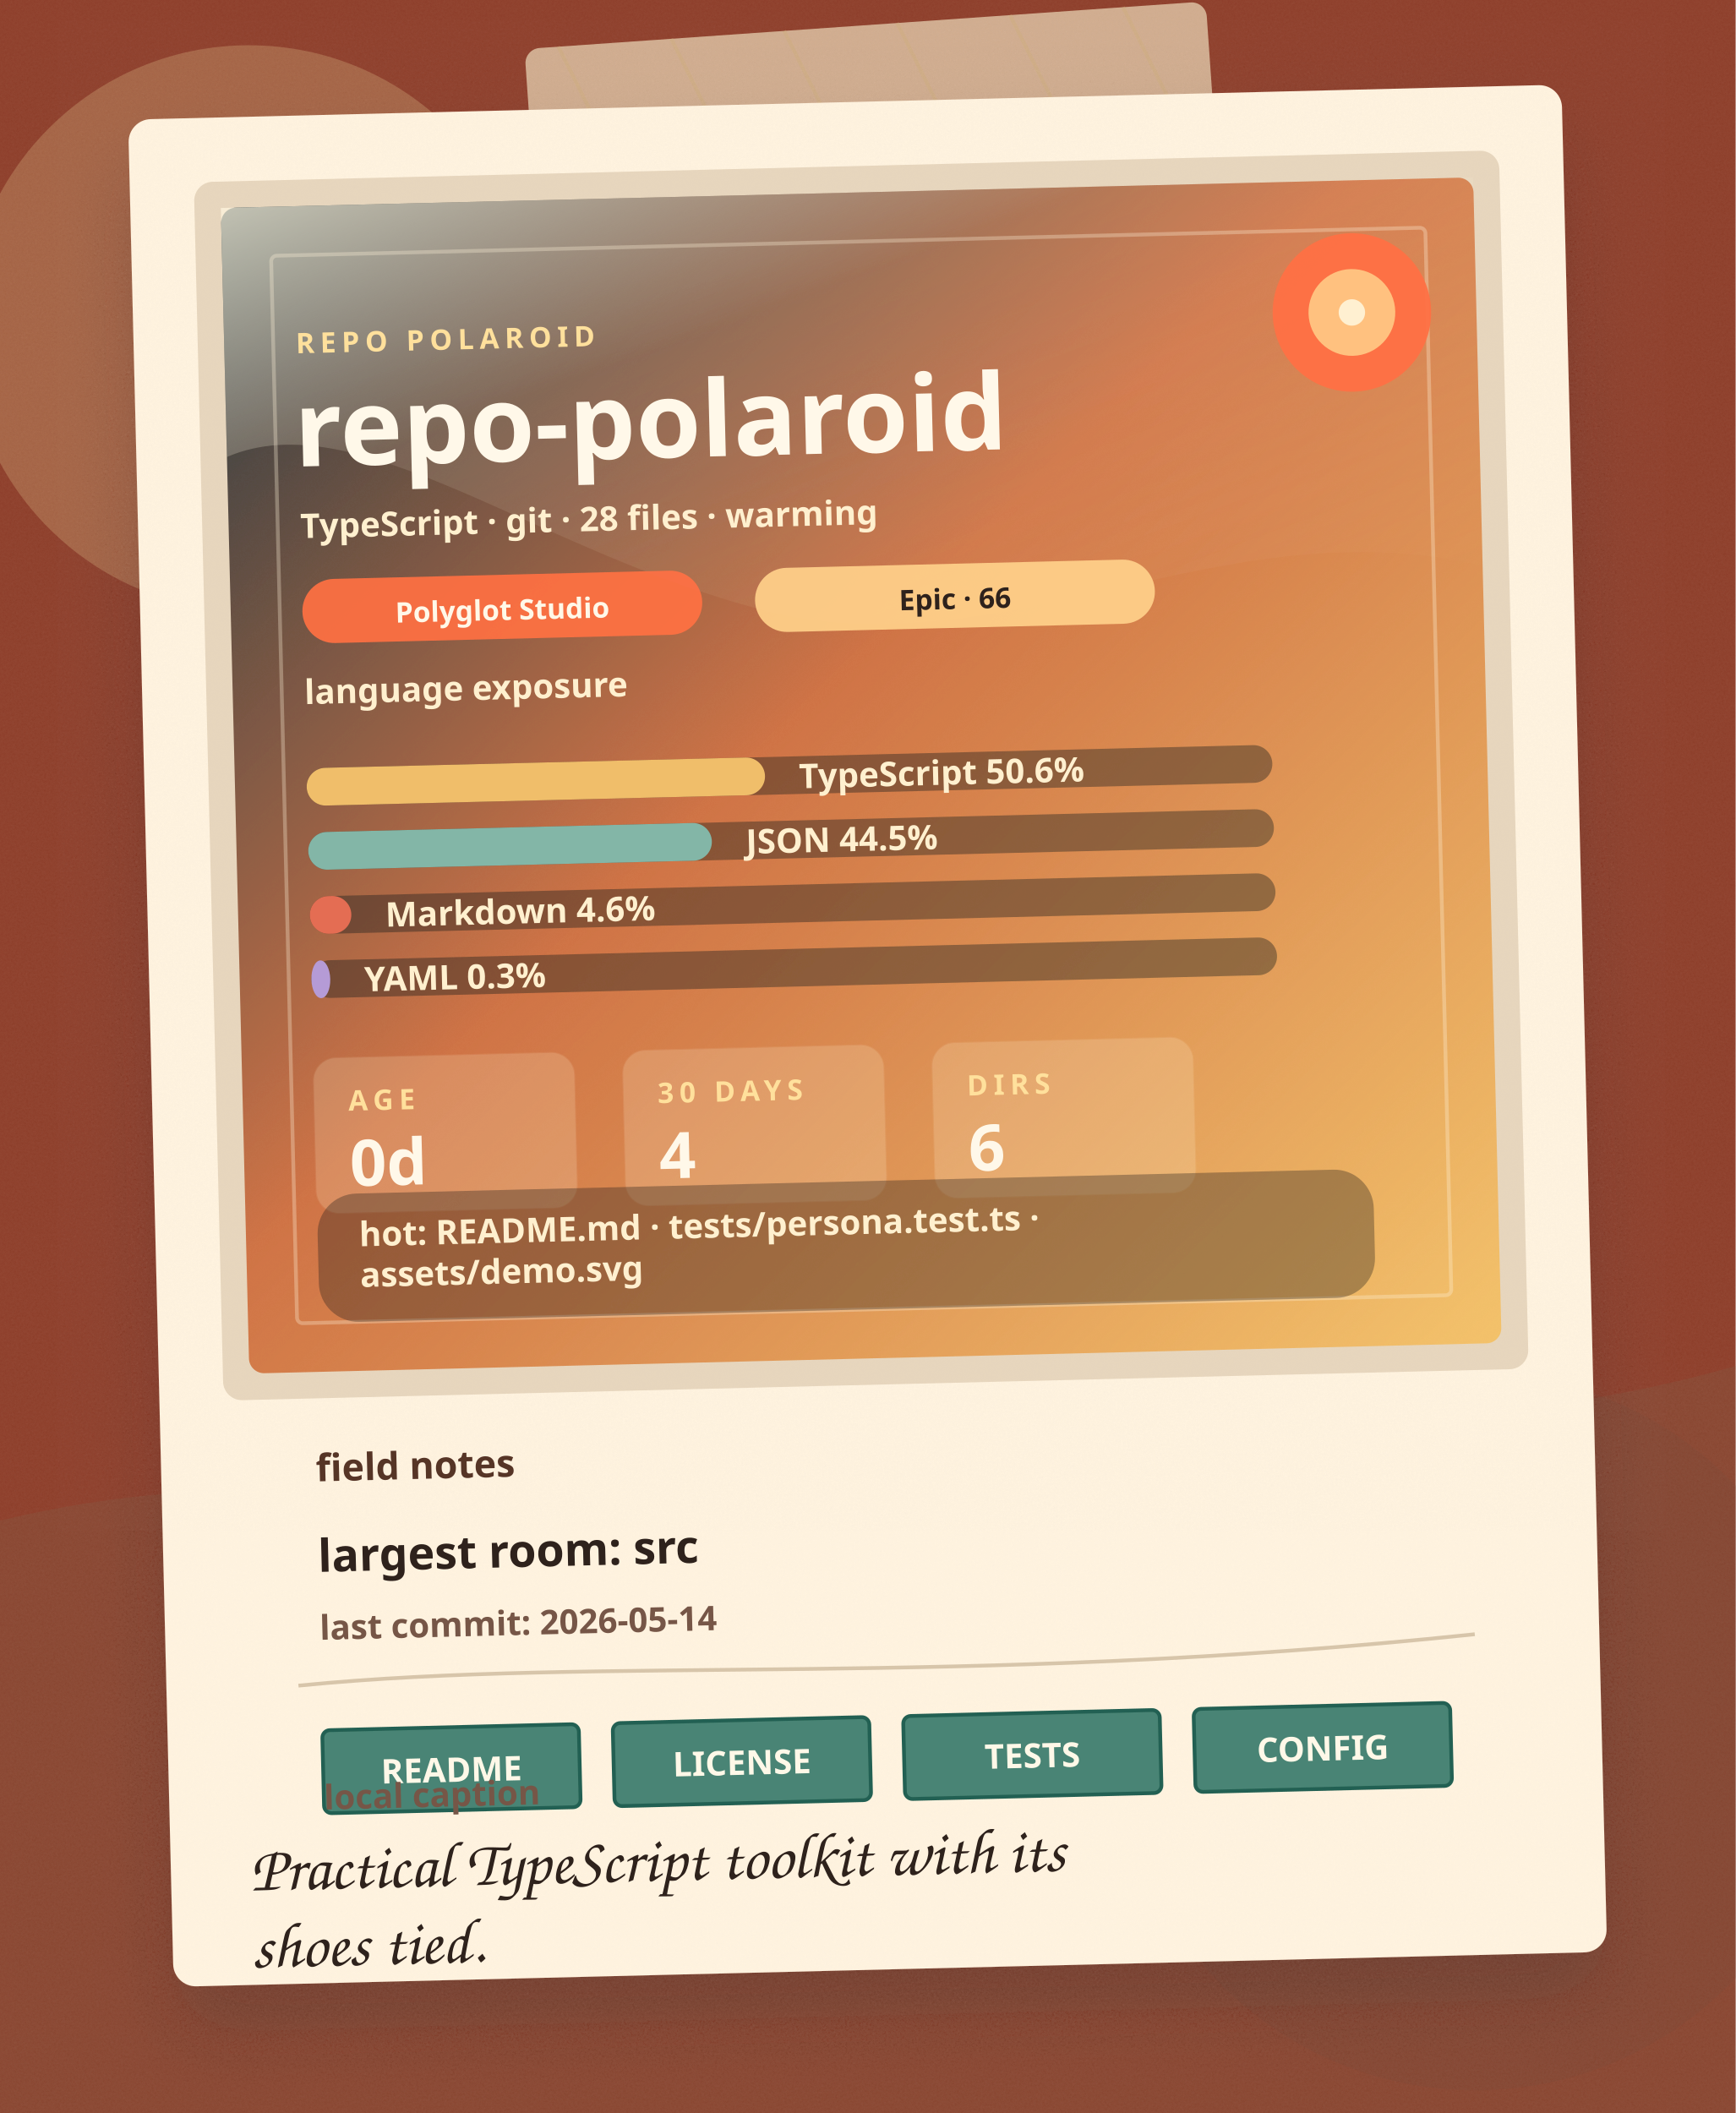
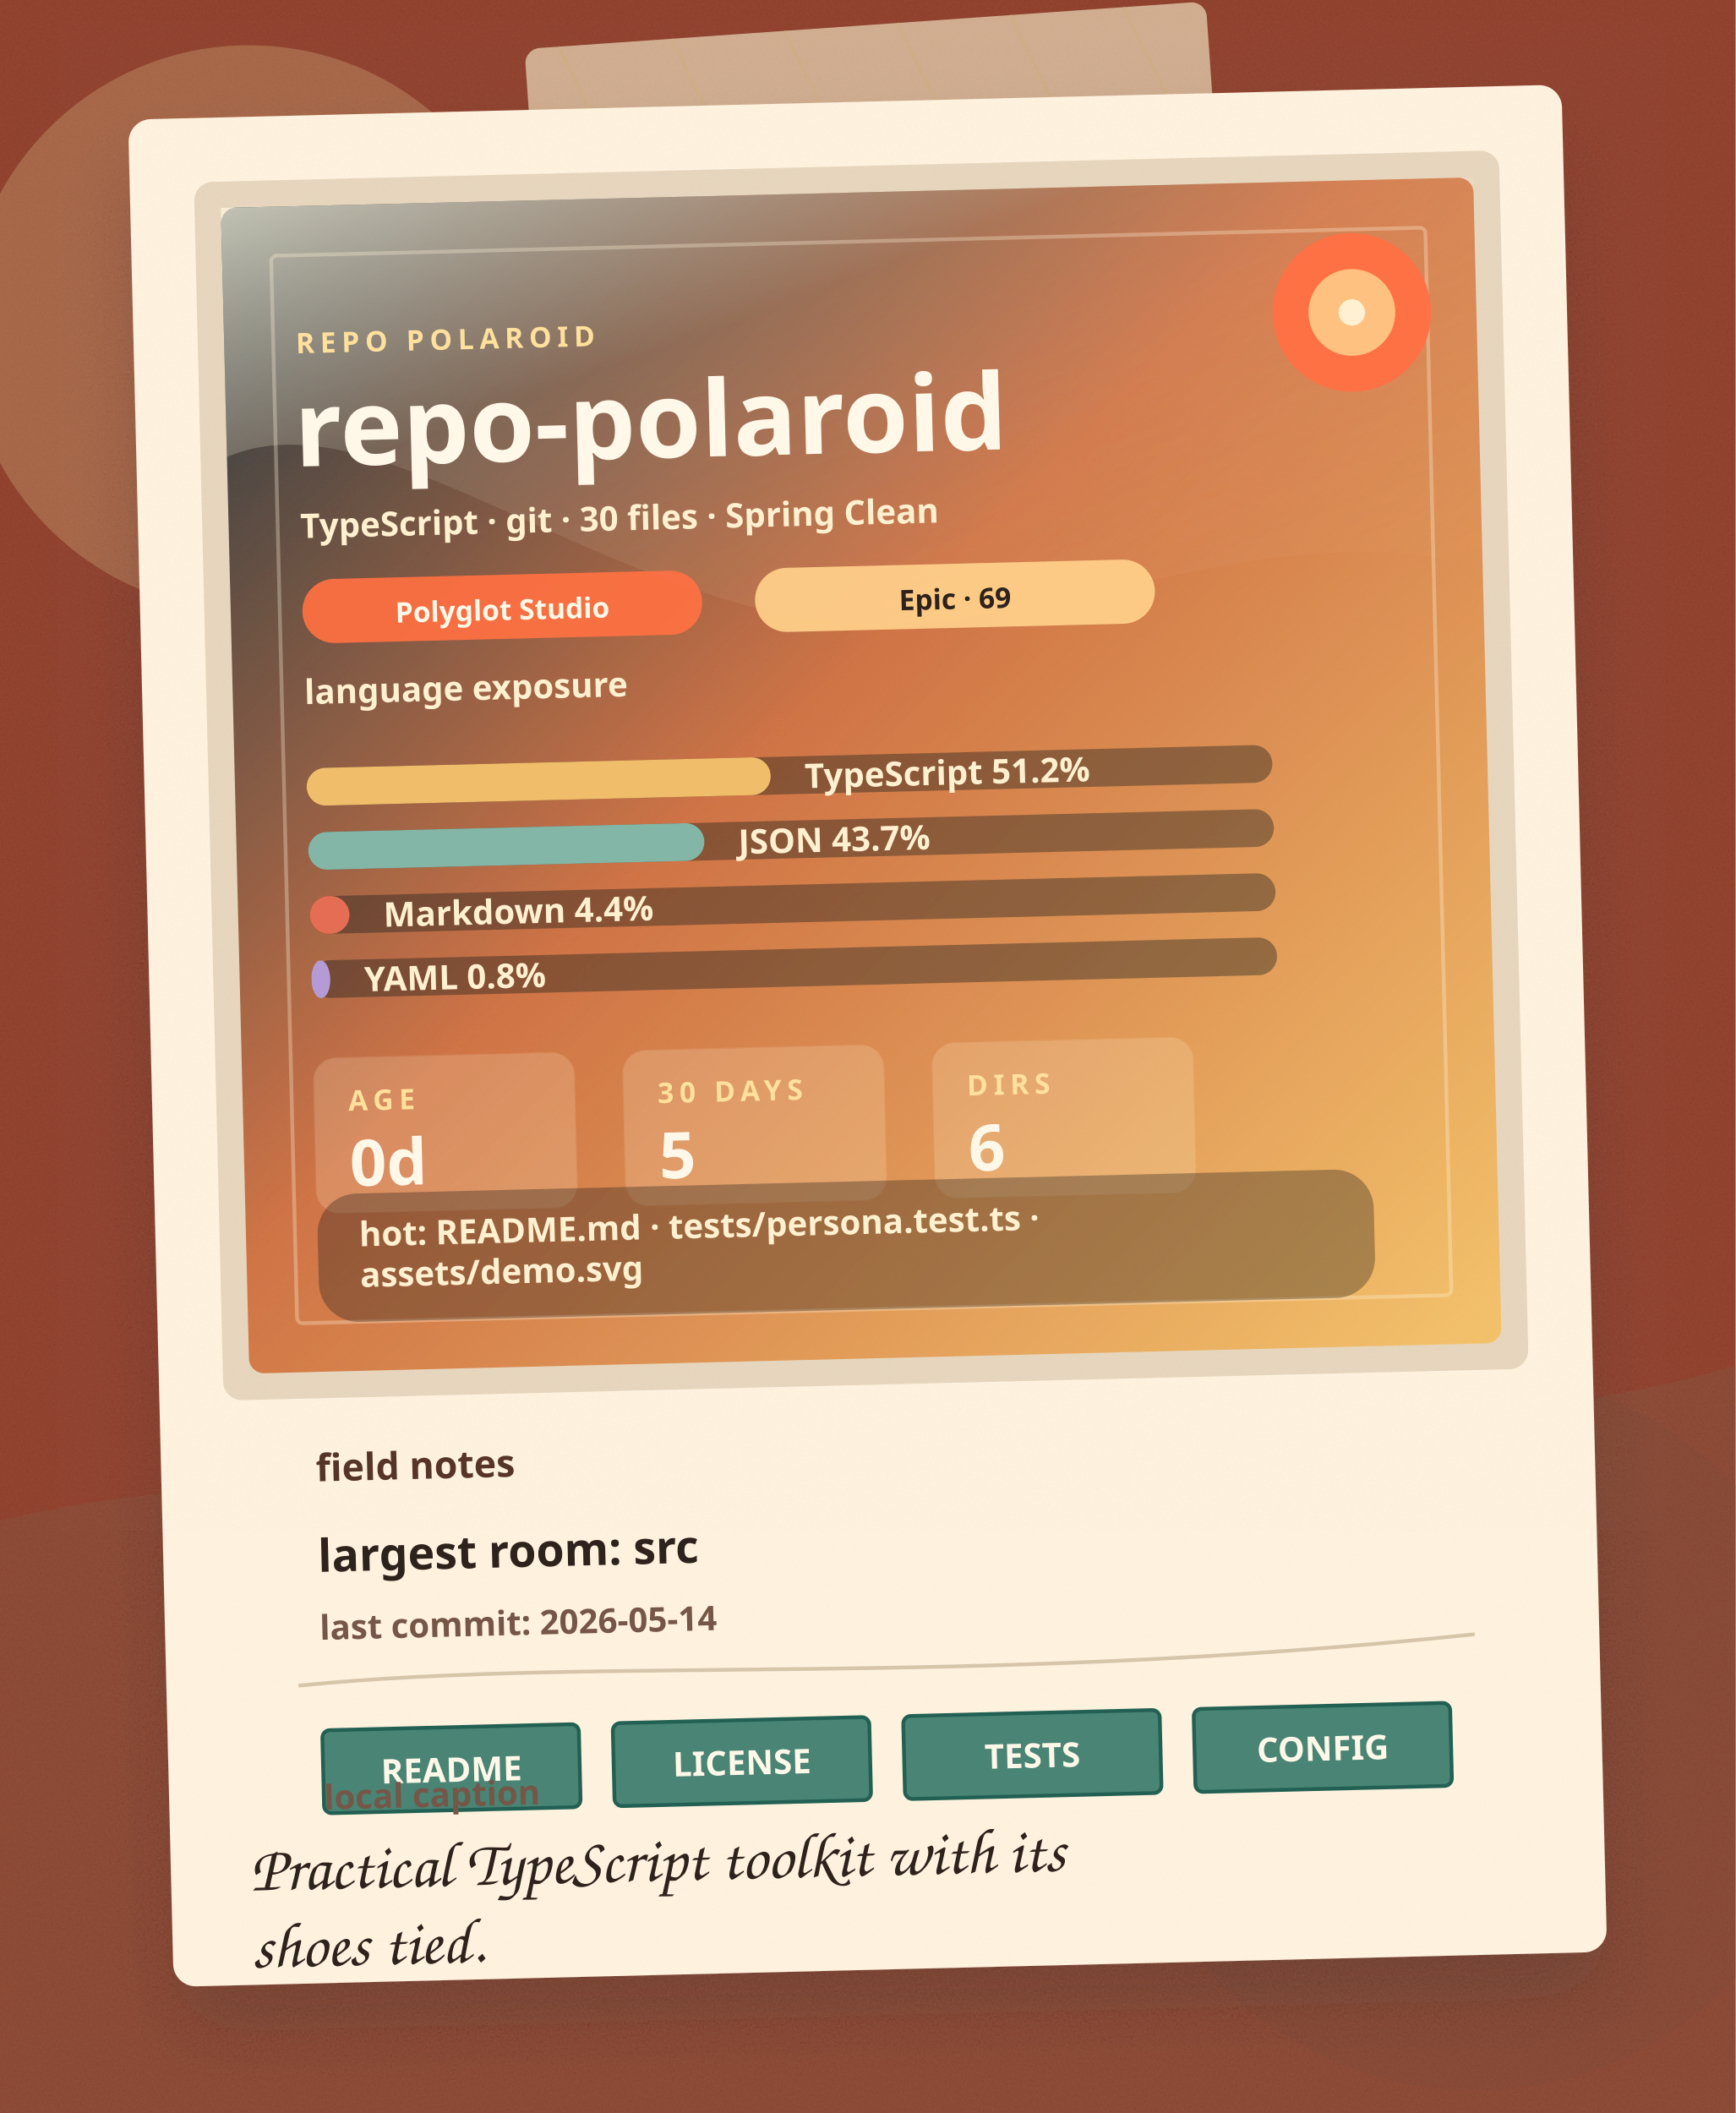
<svg xmlns="http://www.w3.org/2000/svg" width="920" height="1120" viewBox="0 0 920 1120" role="img" aria-label="repo-polaroid repository polaroid">
  <defs>
    <filter id="shadow" x="-20%" y="-20%" width="140%" height="140%">
      <feDropShadow dx="0" dy="24" stdDeviation="20" flood-color="#2b2520" flood-opacity="0.26" />
    </filter>
    <filter id="paperNoise">
      <feTurbulence type="fractalNoise" baseFrequency="0.82" numOctaves="4" seed="11" />
      <feColorMatrix type="saturate" values="0" />
      <feComponentTransfer>
        <feFuncA type="table" tableValues="0 0.055" />
      </feComponentTransfer>
    </filter>
    <linearGradient id="photo" x1="0" x2="1" y1="0" y2="1">
      <stop offset="0%" stop-color="#233a42" />
      <stop offset="45%" stop-color="#d07345" />
      <stop offset="100%" stop-color="#f4c36b" />
    </linearGradient>
    <linearGradient id="glare" x1="0" x2="1" y1="0" y2="1">
      <stop offset="0%" stop-color="#fff6df" stop-opacity="0.72" />
      <stop offset="35%" stop-color="#fff6df" stop-opacity="0.12" />
      <stop offset="100%" stop-color="#fff6df" stop-opacity="0" />
    </linearGradient>
    <style>
      .title { font: 800 56px "Avenir Next", "Trebuchet MS", ui-sans-serif, sans-serif; fill: #fff8e9; letter-spacing: 0; }
      .overline { font: 800 15px "Avenir Next", "Trebuchet MS", ui-sans-serif, sans-serif; fill: #ffe09c; letter-spacing: 3px; }
      .label { font: 800 20px "Avenir Next", "Trebuchet MS", ui-sans-serif, sans-serif; fill: #563428; letter-spacing: 0; }
      .text { font: 700 24px "Avenir Next", "Trebuchet MS", ui-sans-serif, sans-serif; fill: #2d201b; }
      .small { font: 600 18px "Avenir Next", "Trebuchet MS", ui-sans-serif, sans-serif; fill: #765646; }
      .photoSmall { font: 700 18px "Avenir Next", "Trebuchet MS", ui-sans-serif, sans-serif; fill: #fff0cf; }
      .caption { font: 500 34px "Bradley Hand", "Segoe Print", "Comic Sans MS", cursive; fill: #2d201b; }
    </style>
  </defs>
  <rect width="920" height="1120" fill="#8f3f2b" />
  <rect width="920" height="1120" fill="#000" filter="url(#paperNoise)" opacity="0.6" />
  <circle cx="132" cy="174" r="150" fill="#e3c48d" opacity="0.28" />
  <circle cx="782" cy="918" r="190" fill="#6f3f34" opacity="0.16" />
  <path d="M0 806 C190 760 300 832 470 786 C650 738 760 770 920 724 L920 1120 L0 1120 Z" fill="#7f6a51" opacity="0.2" />
  <g transform="translate(278 26) rotate(-4)">
    <rect x="0" y="0" width="362" height="58" rx="8" fill="#ead7b6" opacity="0.72" />
    <path d="M18 0 L42 58 M78 0 L102 58 M138 0 L162 58 M198 0 L222 58 M258 0 L282 58 M318 0 L342 58" stroke="#d0ae78" stroke-width="2" opacity="0.38" />
  </g>
  <g transform="translate(80 54) rotate(-1.4 380 500)" filter="url(#shadow)">
    <rect width="760" height="990" rx="12" fill="#fff3df" />
    <rect width="760" height="990" rx="12" fill="#000" filter="url(#paperNoise)" opacity="0.45" />
    <rect x="34" y="34" width="692" height="646" rx="10" fill="#e7d6bd" />
    <rect x="48" y="48" width="664" height="618" rx="8" fill="url(#photo)" />
    <rect x="48" y="48" width="664" height="618" rx="8" fill="#000" filter="url(#paperNoise)" opacity="0.24" />
    <path d="M48 48 H712 V254 C576 218 458 304 330 268 C210 234 118 152 48 180 Z" fill="url(#glare)" />
    <rect x="74" y="74" width="612" height="566" rx="3" fill="none" stroke="#fff2d8" stroke-width="2" opacity="0.32" />
    <circle cx="646" cy="118" r="42" fill="#ff7043" opacity="0.94" />
    <circle cx="646" cy="118" r="23" fill="#ffd08a" opacity="0.84" />
    <circle cx="646" cy="118" r="7" fill="#fff6dc" opacity="0.88" />
    <text x="86" y="126" class="overline">REPO POLAROID</text>
    <text x="84" y="186" class="title">repo-polaroid</text>
-     <text x="86" y="224" class="photoSmall">TypeScript · git · 28 files · warming</text>
+     <text x="86" y="224" class="photoSmall">TypeScript · git · 30 files · Spring Clean</text>
    <g transform="translate(86 246)">
      <g transform="translate(0 0)">
        <rect width="212" height="34" rx="17" fill="#ff7043" opacity="0.92" />
        <text class="photoSmall" x="106" y="24" text-anchor="middle" style="fill:#fff8e8;font-size:15px">Polyglot Studio</text>
      </g>
      <g transform="translate(240 0)">
        <rect width="212" height="34" rx="17" fill="#ffd08a" opacity="0.92" />
-         <text class="photoSmall" x="106" y="24" text-anchor="middle" style="fill:#2d201b;font-size:15px">Epic · 66</text>
+         <text class="photoSmall" x="106" y="24" text-anchor="middle" style="fill:#2d201b;font-size:15px">Epic · 69</text>
      </g>
    </g>
    <g transform="translate(86 312)">
      <text class="photoSmall" x="0" y="0">language exposure</text>
      <rect x="0" y="34" width="512" height="20" rx="10" fill="#131b1a" opacity="0.38" />
-       <rect x="0" y="34" width="243" height="20" rx="10" fill="#f0be6b" />
-       <text class="photoSmall" x="261" y="51">TypeScript 50.6%</text>
+       <rect x="0" y="34" width="246" height="20" rx="10" fill="#f0be6b" />
+       <text class="photoSmall" x="264" y="51">TypeScript 51.2%</text>
      <rect x="0" y="68" width="512" height="20" rx="10" fill="#131b1a" opacity="0.38" />
-       <rect x="0" y="68" width="214" height="20" rx="10" fill="#83b6a7" />
-       <text class="photoSmall" x="232" y="85">JSON 44.5%</text>
+       <rect x="0" y="68" width="210" height="20" rx="10" fill="#83b6a7" />
+       <text class="photoSmall" x="228" y="85">JSON 43.7%</text>
      <rect x="0" y="102" width="512" height="20" rx="10" fill="#131b1a" opacity="0.38" />
-       <rect x="0" y="102" width="22" height="20" rx="10" fill="#e46d52" />
-       <text class="photoSmall" x="40" y="119">Markdown 4.6%</text>
+       <rect x="0" y="102" width="21" height="20" rx="10" fill="#e46d52" />
+       <text class="photoSmall" x="39" y="119">Markdown 4.4%</text>
      <rect x="0" y="136" width="512" height="20" rx="10" fill="#131b1a" opacity="0.38" />
      <rect x="0" y="136" width="10" height="20" rx="10" fill="#b59bd6" />
-       <text class="photoSmall" x="28" y="153">YAML 0.3%</text>
+       <text class="photoSmall" x="28" y="153">YAML 0.8%</text>
    </g>
    <g transform="translate(86 500)">
      <g transform="translate(0 0)">
        <rect width="138" height="82" rx="12" fill="#fff1ce" opacity="0.2" stroke="#fff3d4" stroke-opacity="0.42" />
        <text class="overline" x="18" y="28">AGE</text>
        <text class="title" x="18" y="68" style="font-size:34px">0d</text>
      </g>
      <g transform="translate(164 0)">
        <rect width="138" height="82" rx="12" fill="#fff1ce" opacity="0.2" stroke="#fff3d4" stroke-opacity="0.42" />
        <text class="overline" x="18" y="28">30 DAYS</text>
-         <text class="title" x="18" y="68" style="font-size:34px">4</text>
+         <text class="title" x="18" y="68" style="font-size:34px">5</text>
      </g>
      <g transform="translate(328 0)">
        <rect width="138" height="82" rx="12" fill="#fff1ce" opacity="0.2" stroke="#fff3d4" stroke-opacity="0.42" />
        <text class="overline" x="18" y="28">DIRS</text>
        <text class="title" x="18" y="68" style="font-size:34px">6</text>
      </g>
    </g>
    <g transform="translate(86 610)">
      <rect x="0" y="-38" width="560" height="68" rx="21" fill="#221c19" opacity="0.34" />
      <text class="photoSmall" x="22" y="-10">
        <tspan x="22" dy="0em">hot: README.md · tests/persona.test.ts ·</tspan>
        <tspan x="22" dy="1.2em">assets/demo.svg</tspan>
      </text>
    </g>
    <g transform="translate(82 724)">
      <text class="label" x="0" y="0">field notes</text>
      <text class="text" x="0" y="48">largest room: src</text>
      <text class="small" x="0" y="84">last commit: 2026-05-14</text>
    </g>
    <g transform="translate(82 856)">
      <g transform="translate(0 0)">
        <rect width="136" height="44" rx="4" fill="#3f7f70" fill-opacity="0.95" stroke="#246052" stroke-width="2" />
        <text class="small" x="68" y="29" text-anchor="middle" style="fill:#fff8e8">README</text>
      </g>
      <g transform="translate(154 0)">
        <rect width="136" height="44" rx="4" fill="#3f7f70" fill-opacity="0.95" stroke="#246052" stroke-width="2" />
        <text class="small" x="68" y="29" text-anchor="middle" style="fill:#fff8e8">LICENSE</text>
      </g>
      <g transform="translate(308 0)">
        <rect width="136" height="44" rx="4" fill="#3f7f70" fill-opacity="0.95" stroke="#246052" stroke-width="2" />
        <text class="small" x="68" y="29" text-anchor="middle" style="fill:#fff8e8">TESTS</text>
      </g>
      <g transform="translate(462 0)">
        <rect width="136" height="44" rx="4" fill="#3f7f70" fill-opacity="0.95" stroke="#246052" stroke-width="2" />
        <text class="small" x="68" y="29" text-anchor="middle" style="fill:#fff8e8">CONFIG</text>
      </g>
    </g>
    <path d="M70 832 C230 820 420 842 694 820" fill="none" stroke="#d7c5aa" stroke-width="2" />
    <text x="82" y="898" class="small">local caption</text>
    <text x="82" y="940" class="caption">
      <tspan x="42" dy="0em">Practical TypeScript toolkit with its</tspan>
      <tspan x="42" dy="1.2em">shoes tied.</tspan>
    </text>
  </g>
</svg>
